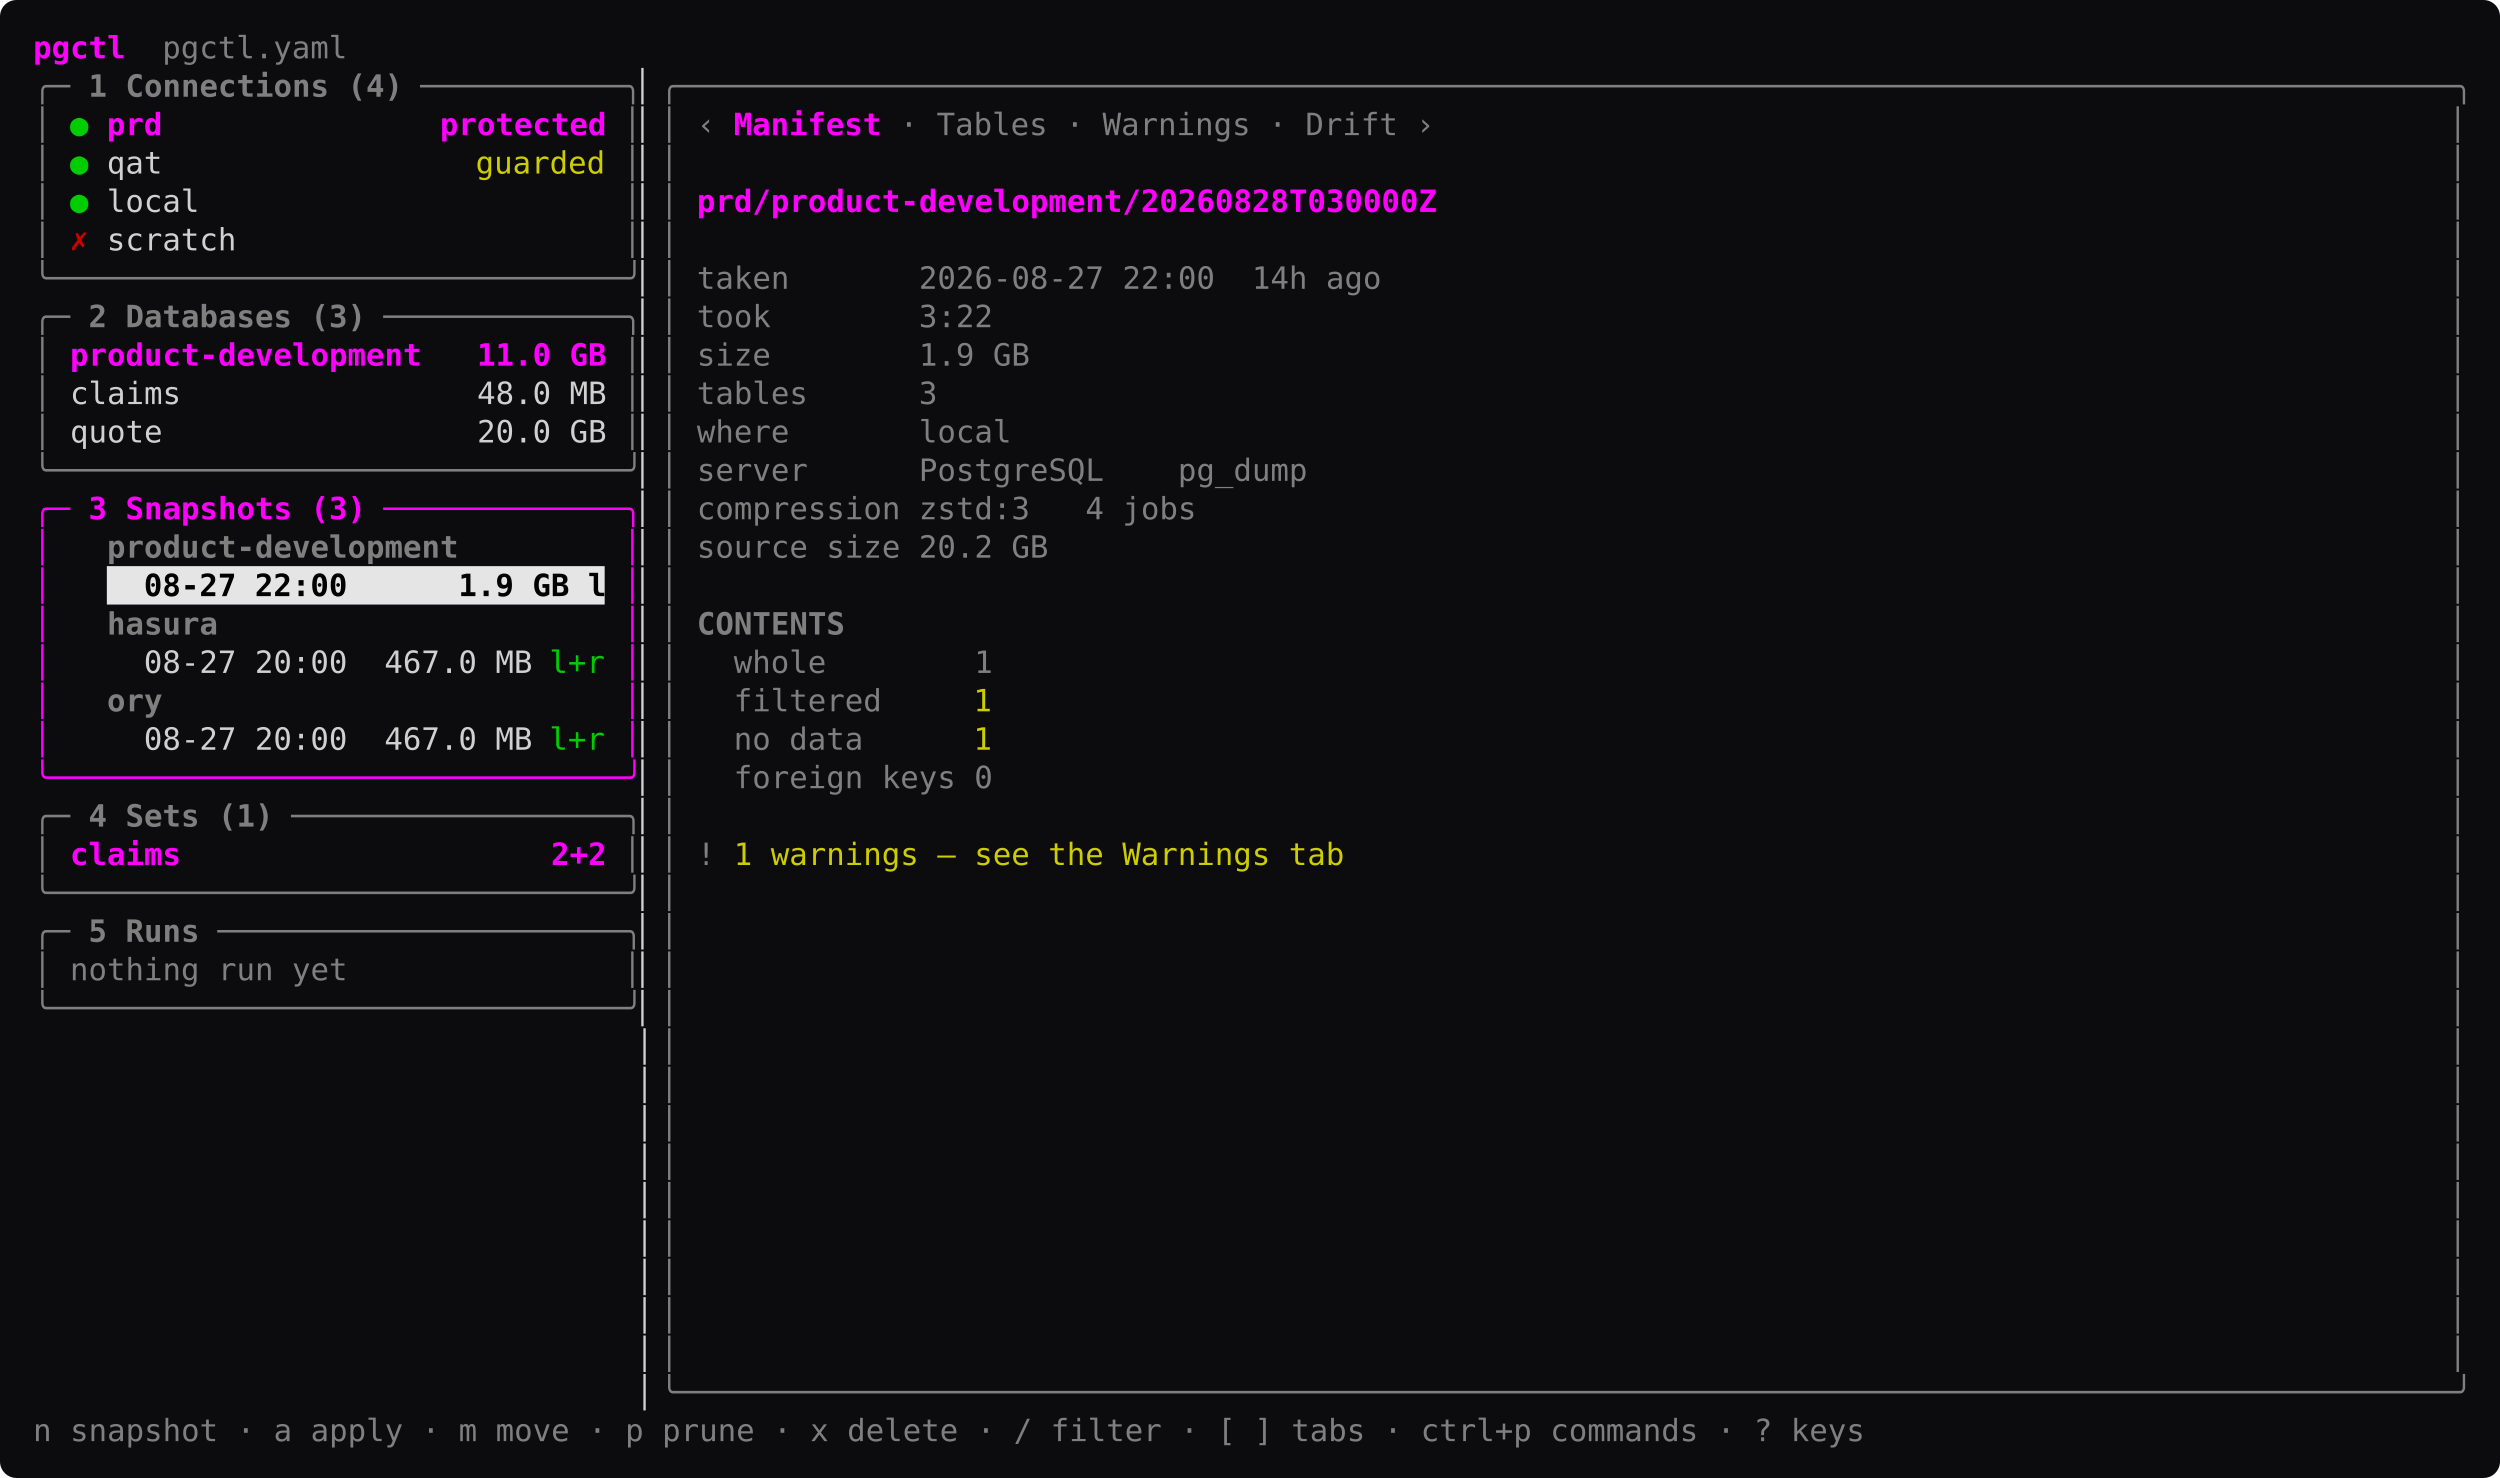
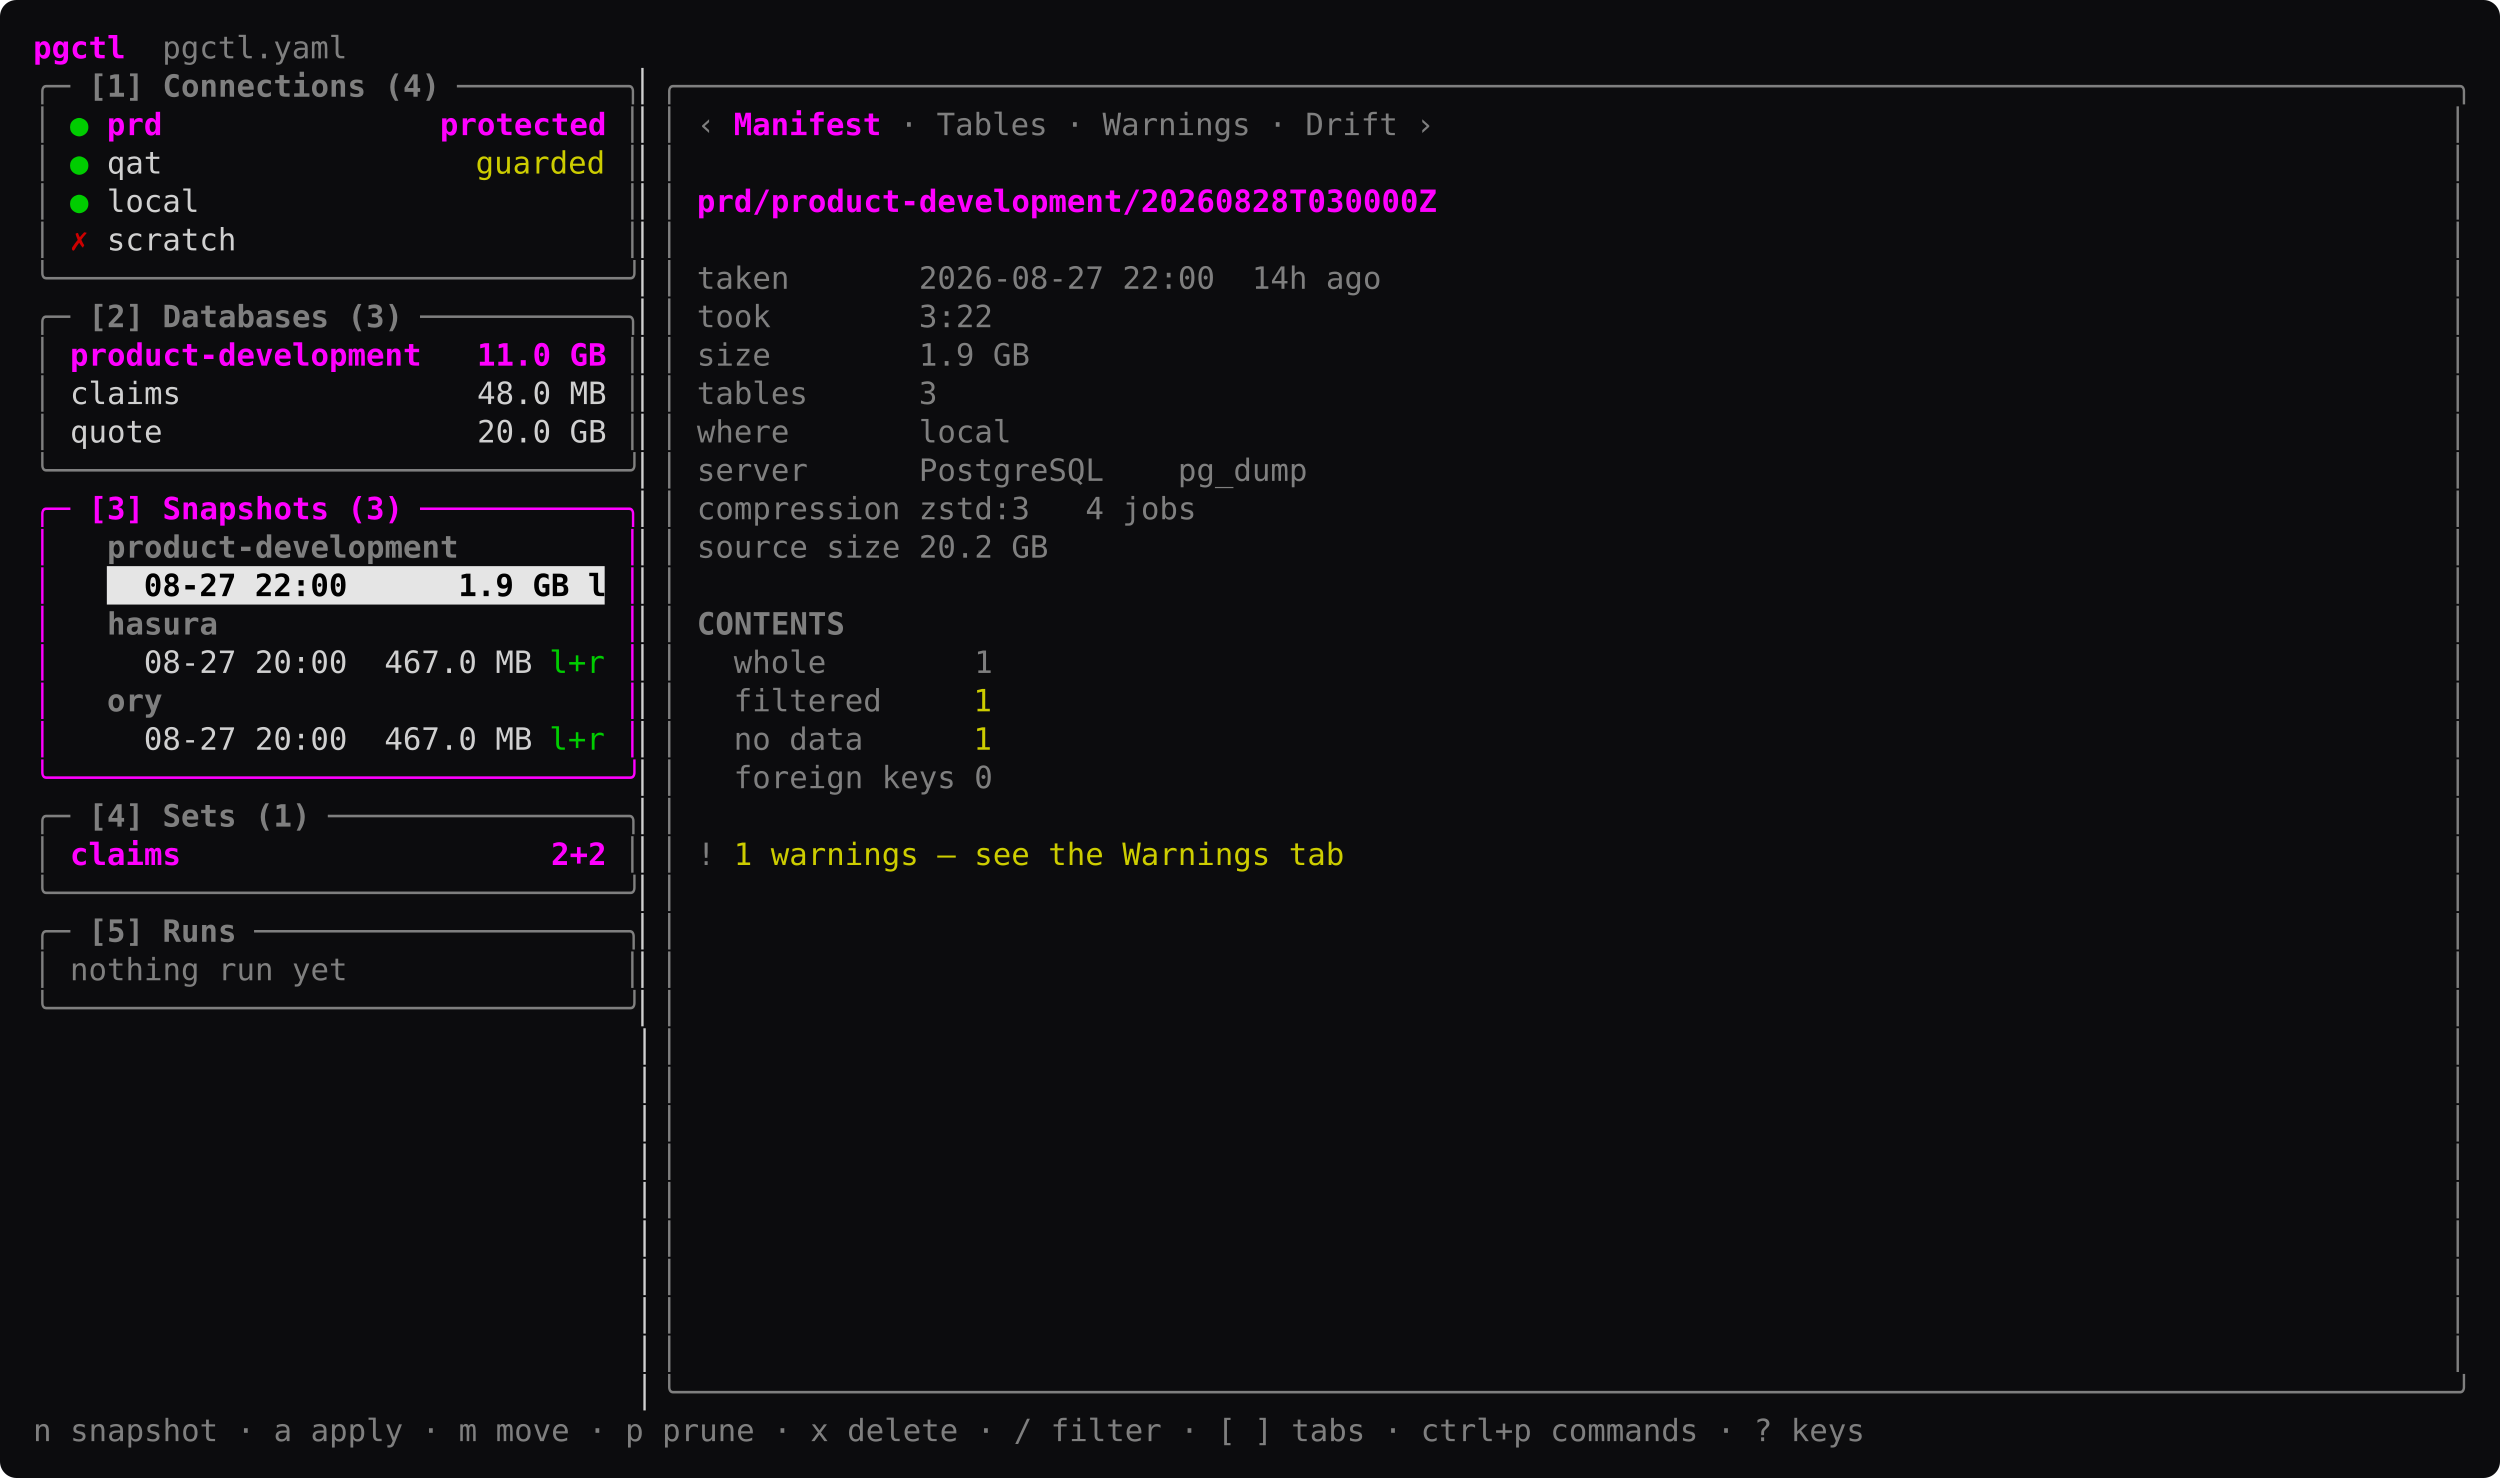
<svg xmlns="http://www.w3.org/2000/svg" width="1057.6" height="625.25" viewBox="0 0 1057.6 625.25" font-family="ui-monospace, 'SF Mono', SFMono-Regular, Menlo, Consolas, 'DejaVu Sans Mono', monospace" font-size="13" role="img">
  <rect width="1057.6" height="625.25" rx="7" fill="#0c0c0e" />
  <rect x="45.2" y="239.5" width="210.6" height="16.25" fill="#e5e5e5" />
  <text x="14" y="24.68" textLength="39" lengthAdjust="spacing" fill="#ff00ff" font-weight="600" xml:space="preserve">pgctl</text>
  <text x="53" y="24.68" textLength="93.6" lengthAdjust="spacing" fill="#7f7f7f" xml:space="preserve">  pgctl.yaml</text>
  <text x="14" y="40.92" textLength="15.6" lengthAdjust="spacing" fill="#7f7f7f" xml:space="preserve">╭─</text>
-   <text x="29.6" y="40.92" textLength="140.4" lengthAdjust="spacing" fill="#7f7f7f" font-weight="600" xml:space="preserve"> 1 Connections (4)</text>
-   <text x="177.8" y="40.92" textLength="93.6" lengthAdjust="spacing" fill="#7f7f7f" xml:space="preserve">───────────╮</text>
+   <text x="29.6" y="40.92" textLength="156" lengthAdjust="spacing" fill="#7f7f7f" font-weight="600" xml:space="preserve"> [1] Connections (4)</text>
+   <text x="193.4" y="40.92" textLength="78" lengthAdjust="spacing" fill="#7f7f7f" xml:space="preserve">─────────╮</text>
  <text x="271.4" y="40.92" textLength="7.8" lengthAdjust="spacing" fill="#d0d0d0" xml:space="preserve">▏</text>
  <text x="279.2" y="40.92" textLength="764.4" lengthAdjust="spacing" fill="#7f7f7f" xml:space="preserve">╭────────────────────────────────────────────────────────────────────────────────────────────────╮</text>
  <text x="14" y="57.17" textLength="7.8" lengthAdjust="spacing" fill="#7f7f7f" xml:space="preserve">│</text>
  <text x="29.6" y="57.17" textLength="7.8" lengthAdjust="spacing" fill="#00cd00" xml:space="preserve">●</text>
  <text x="45.2" y="57.17" textLength="210.6" lengthAdjust="spacing" fill="#ff00ff" font-weight="600" xml:space="preserve">prd               protected</text>
  <text x="263.6" y="57.17" textLength="7.8" lengthAdjust="spacing" fill="#7f7f7f" xml:space="preserve">│</text>
  <text x="271.4" y="57.17" textLength="7.8" lengthAdjust="spacing" fill="#d0d0d0" xml:space="preserve">▏</text>
  <text x="279.2" y="57.17" textLength="7.8" lengthAdjust="spacing" fill="#7f7f7f" xml:space="preserve">│</text>
  <text x="294.8" y="57.17" textLength="7.8" lengthAdjust="spacing" fill="#7f7f7f" xml:space="preserve">‹</text>
  <text x="310.4" y="57.17" textLength="7.8" lengthAdjust="spacing" fill="#ff00ff" font-weight="600" xml:space="preserve">M</text>
  <text x="318.2" y="57.17" textLength="7.8" lengthAdjust="spacing" fill="#ff00ff" font-weight="600" xml:space="preserve">a</text>
  <text x="326" y="57.17" textLength="7.8" lengthAdjust="spacing" fill="#ff00ff" font-weight="600" xml:space="preserve">n</text>
  <text x="333.8" y="57.17" textLength="7.8" lengthAdjust="spacing" fill="#ff00ff" font-weight="600" xml:space="preserve">i</text>
  <text x="341.6" y="57.17" textLength="7.8" lengthAdjust="spacing" fill="#ff00ff" font-weight="600" xml:space="preserve">f</text>
  <text x="349.4" y="57.17" textLength="7.8" lengthAdjust="spacing" fill="#ff00ff" font-weight="600" xml:space="preserve">e</text>
  <text x="357.2" y="57.17" textLength="7.8" lengthAdjust="spacing" fill="#ff00ff" font-weight="600" xml:space="preserve">s</text>
  <text x="365" y="57.17" textLength="7.8" lengthAdjust="spacing" fill="#ff00ff" font-weight="600" xml:space="preserve">t</text>
  <text x="380.6" y="57.17" textLength="7.8" lengthAdjust="spacing" fill="#7f7f7f" xml:space="preserve">·</text>
  <text x="388.4" y="57.17" textLength="54.6" lengthAdjust="spacing" fill="#7f7f7f" xml:space="preserve"> Tables</text>
  <text x="450.8" y="57.17" textLength="7.8" lengthAdjust="spacing" fill="#7f7f7f" xml:space="preserve">·</text>
  <text x="458.6" y="57.17" textLength="70.2" lengthAdjust="spacing" fill="#7f7f7f" xml:space="preserve"> Warnings</text>
  <text x="536.6" y="57.17" textLength="7.8" lengthAdjust="spacing" fill="#7f7f7f" xml:space="preserve">·</text>
  <text x="544.4" y="57.17" textLength="46.8" lengthAdjust="spacing" fill="#7f7f7f" xml:space="preserve"> Drift</text>
  <text x="599" y="57.17" textLength="7.8" lengthAdjust="spacing" fill="#7f7f7f" xml:space="preserve">›</text>
  <text x="1035.8" y="57.17" textLength="7.8" lengthAdjust="spacing" fill="#7f7f7f" xml:space="preserve">│</text>
  <text x="14" y="73.42" textLength="7.8" lengthAdjust="spacing" fill="#7f7f7f" xml:space="preserve">│</text>
  <text x="29.6" y="73.42" textLength="7.8" lengthAdjust="spacing" fill="#00cd00" xml:space="preserve">●</text>
  <text x="45.2" y="73.42" textLength="23.4" lengthAdjust="spacing" fill="#d0d0d0" xml:space="preserve">qat</text>
  <text x="201.2" y="73.42" textLength="54.6" lengthAdjust="spacing" fill="#cdcd00" xml:space="preserve">guarded</text>
  <text x="263.6" y="73.42" textLength="7.8" lengthAdjust="spacing" fill="#7f7f7f" xml:space="preserve">│</text>
  <text x="271.4" y="73.42" textLength="7.8" lengthAdjust="spacing" fill="#d0d0d0" xml:space="preserve">▏</text>
  <text x="279.2" y="73.42" textLength="7.8" lengthAdjust="spacing" fill="#7f7f7f" xml:space="preserve">│</text>
  <text x="1035.8" y="73.42" textLength="7.8" lengthAdjust="spacing" fill="#7f7f7f" xml:space="preserve">│</text>
  <text x="14" y="89.67" textLength="7.8" lengthAdjust="spacing" fill="#7f7f7f" xml:space="preserve">│</text>
  <text x="29.6" y="89.67" textLength="7.8" lengthAdjust="spacing" fill="#00cd00" xml:space="preserve">●</text>
  <text x="45.2" y="89.67" textLength="39" lengthAdjust="spacing" fill="#d0d0d0" xml:space="preserve">local</text>
  <text x="263.6" y="89.67" textLength="7.8" lengthAdjust="spacing" fill="#7f7f7f" xml:space="preserve">│</text>
  <text x="271.4" y="89.67" textLength="7.8" lengthAdjust="spacing" fill="#d0d0d0" xml:space="preserve">▏</text>
  <text x="279.2" y="89.67" textLength="7.8" lengthAdjust="spacing" fill="#7f7f7f" xml:space="preserve">│</text>
  <text x="294.8" y="89.67" textLength="312" lengthAdjust="spacing" fill="#ff00ff" font-weight="600" xml:space="preserve">prd/product-development/20260828T030000Z</text>
  <text x="1035.8" y="89.67" textLength="7.8" lengthAdjust="spacing" fill="#7f7f7f" xml:space="preserve">│</text>
  <text x="14" y="105.92" textLength="7.8" lengthAdjust="spacing" fill="#7f7f7f" xml:space="preserve">│</text>
  <text x="29.6" y="105.92" textLength="7.8" lengthAdjust="spacing" fill="#cd0000" font-weight="600" xml:space="preserve">✗</text>
  <text x="45.2" y="105.92" textLength="54.6" lengthAdjust="spacing" fill="#d0d0d0" xml:space="preserve">scratch</text>
  <text x="263.6" y="105.92" textLength="7.8" lengthAdjust="spacing" fill="#7f7f7f" xml:space="preserve">│</text>
  <text x="271.4" y="105.92" textLength="7.8" lengthAdjust="spacing" fill="#d0d0d0" xml:space="preserve">▏</text>
  <text x="279.2" y="105.92" textLength="7.8" lengthAdjust="spacing" fill="#7f7f7f" xml:space="preserve">│</text>
  <text x="1035.8" y="105.92" textLength="7.8" lengthAdjust="spacing" fill="#7f7f7f" xml:space="preserve">│</text>
  <text x="14" y="122.17" textLength="257.4" lengthAdjust="spacing" fill="#7f7f7f" xml:space="preserve">╰───────────────────────────────╯</text>
  <text x="271.4" y="122.17" textLength="7.8" lengthAdjust="spacing" fill="#d0d0d0" xml:space="preserve">▏</text>
  <text x="279.2" y="122.17" textLength="7.8" lengthAdjust="spacing" fill="#7f7f7f" xml:space="preserve">│</text>
  <text x="294.8" y="122.17" textLength="288.6" lengthAdjust="spacing" fill="#7f7f7f" xml:space="preserve">taken       2026-08-27 22:00  14h ago</text>
  <text x="1035.8" y="122.17" textLength="7.8" lengthAdjust="spacing" fill="#7f7f7f" xml:space="preserve">│</text>
  <text x="14" y="138.43" textLength="15.6" lengthAdjust="spacing" fill="#7f7f7f" xml:space="preserve">╭─</text>
-   <text x="29.6" y="138.43" textLength="124.8" lengthAdjust="spacing" fill="#7f7f7f" font-weight="600" xml:space="preserve"> 2 Databases (3)</text>
-   <text x="162.2" y="138.43" textLength="109.2" lengthAdjust="spacing" fill="#7f7f7f" xml:space="preserve">─────────────╮</text>
+   <text x="29.6" y="138.43" textLength="140.4" lengthAdjust="spacing" fill="#7f7f7f" font-weight="600" xml:space="preserve"> [2] Databases (3)</text>
+   <text x="177.8" y="138.43" textLength="93.6" lengthAdjust="spacing" fill="#7f7f7f" xml:space="preserve">───────────╮</text>
  <text x="271.4" y="138.43" textLength="7.8" lengthAdjust="spacing" fill="#d0d0d0" xml:space="preserve">▏</text>
  <text x="279.2" y="138.43" textLength="7.8" lengthAdjust="spacing" fill="#7f7f7f" xml:space="preserve">│</text>
  <text x="294.8" y="138.43" textLength="124.8" lengthAdjust="spacing" fill="#7f7f7f" xml:space="preserve">took        3:22</text>
  <text x="1035.8" y="138.43" textLength="7.8" lengthAdjust="spacing" fill="#7f7f7f" xml:space="preserve">│</text>
  <text x="14" y="154.68" textLength="7.8" lengthAdjust="spacing" fill="#7f7f7f" xml:space="preserve">│</text>
  <text x="29.6" y="154.68" textLength="226.2" lengthAdjust="spacing" fill="#ff00ff" font-weight="600" xml:space="preserve">product-development   11.0 GB</text>
  <text x="263.6" y="154.68" textLength="7.8" lengthAdjust="spacing" fill="#7f7f7f" xml:space="preserve">│</text>
  <text x="271.4" y="154.68" textLength="7.8" lengthAdjust="spacing" fill="#d0d0d0" xml:space="preserve">▏</text>
  <text x="279.2" y="154.68" textLength="7.8" lengthAdjust="spacing" fill="#7f7f7f" xml:space="preserve">│</text>
  <text x="294.8" y="154.68" textLength="140.4" lengthAdjust="spacing" fill="#7f7f7f" xml:space="preserve">size        1.9 GB</text>
  <text x="1035.8" y="154.68" textLength="7.8" lengthAdjust="spacing" fill="#7f7f7f" xml:space="preserve">│</text>
  <text x="14" y="170.93" textLength="7.8" lengthAdjust="spacing" fill="#7f7f7f" xml:space="preserve">│</text>
  <text x="21.8" y="170.93" textLength="234" lengthAdjust="spacing" fill="#d0d0d0" xml:space="preserve"> claims                48.0 MB</text>
  <text x="263.6" y="170.93" textLength="7.8" lengthAdjust="spacing" fill="#7f7f7f" xml:space="preserve">│</text>
  <text x="271.4" y="170.93" textLength="7.8" lengthAdjust="spacing" fill="#d0d0d0" xml:space="preserve">▏</text>
  <text x="279.2" y="170.93" textLength="7.8" lengthAdjust="spacing" fill="#7f7f7f" xml:space="preserve">│</text>
  <text x="294.8" y="170.93" textLength="101.4" lengthAdjust="spacing" fill="#7f7f7f" xml:space="preserve">tables      3</text>
  <text x="1035.8" y="170.93" textLength="7.8" lengthAdjust="spacing" fill="#7f7f7f" xml:space="preserve">│</text>
  <text x="14" y="187.18" textLength="7.8" lengthAdjust="spacing" fill="#7f7f7f" xml:space="preserve">│</text>
  <text x="21.8" y="187.18" textLength="234" lengthAdjust="spacing" fill="#d0d0d0" xml:space="preserve"> quote                 20.0 GB</text>
  <text x="263.6" y="187.18" textLength="7.8" lengthAdjust="spacing" fill="#7f7f7f" xml:space="preserve">│</text>
  <text x="271.4" y="187.18" textLength="7.8" lengthAdjust="spacing" fill="#d0d0d0" xml:space="preserve">▏</text>
  <text x="279.2" y="187.18" textLength="7.8" lengthAdjust="spacing" fill="#7f7f7f" xml:space="preserve">│</text>
  <text x="294.8" y="187.18" textLength="132.6" lengthAdjust="spacing" fill="#7f7f7f" xml:space="preserve">where       local</text>
  <text x="1035.8" y="187.18" textLength="7.8" lengthAdjust="spacing" fill="#7f7f7f" xml:space="preserve">│</text>
  <text x="14" y="203.43" textLength="257.4" lengthAdjust="spacing" fill="#7f7f7f" xml:space="preserve">╰───────────────────────────────╯</text>
  <text x="271.4" y="203.43" textLength="7.8" lengthAdjust="spacing" fill="#d0d0d0" xml:space="preserve">▏</text>
  <text x="279.2" y="203.43" textLength="7.8" lengthAdjust="spacing" fill="#7f7f7f" xml:space="preserve">│</text>
  <text x="294.8" y="203.43" textLength="257.4" lengthAdjust="spacing" fill="#7f7f7f" xml:space="preserve">server      PostgreSQL    pg_dump</text>
  <text x="1035.8" y="203.43" textLength="7.8" lengthAdjust="spacing" fill="#7f7f7f" xml:space="preserve">│</text>
  <text x="14" y="219.68" textLength="15.6" lengthAdjust="spacing" fill="#ff00ff" xml:space="preserve">╭─</text>
-   <text x="29.6" y="219.68" textLength="124.8" lengthAdjust="spacing" fill="#ff00ff" font-weight="600" xml:space="preserve"> 3 Snapshots (3)</text>
-   <text x="162.2" y="219.68" textLength="109.2" lengthAdjust="spacing" fill="#ff00ff" xml:space="preserve">─────────────╮</text>
+   <text x="29.6" y="219.68" textLength="140.4" lengthAdjust="spacing" fill="#ff00ff" font-weight="600" xml:space="preserve"> [3] Snapshots (3)</text>
+   <text x="177.8" y="219.68" textLength="93.6" lengthAdjust="spacing" fill="#ff00ff" xml:space="preserve">───────────╮</text>
  <text x="271.4" y="219.68" textLength="7.8" lengthAdjust="spacing" fill="#d0d0d0" xml:space="preserve">▏</text>
  <text x="279.2" y="219.68" textLength="7.8" lengthAdjust="spacing" fill="#7f7f7f" xml:space="preserve">│</text>
  <text x="294.8" y="219.68" textLength="210.6" lengthAdjust="spacing" fill="#7f7f7f" xml:space="preserve">compression zstd:3   4 jobs</text>
  <text x="1035.8" y="219.68" textLength="7.8" lengthAdjust="spacing" fill="#7f7f7f" xml:space="preserve">│</text>
  <text x="14" y="235.93" textLength="7.8" lengthAdjust="spacing" fill="#ff00ff" xml:space="preserve">│</text>
  <text x="29.6" y="235.93" textLength="163.8" lengthAdjust="spacing" fill="#7f7f7f" font-weight="600" xml:space="preserve">  product-development</text>
  <text x="263.6" y="235.93" textLength="7.8" lengthAdjust="spacing" fill="#ff00ff" xml:space="preserve">│</text>
  <text x="271.4" y="235.93" textLength="7.8" lengthAdjust="spacing" fill="#d0d0d0" xml:space="preserve">▏</text>
  <text x="279.2" y="235.93" textLength="7.8" lengthAdjust="spacing" fill="#7f7f7f" xml:space="preserve">│</text>
  <text x="294.8" y="235.93" textLength="148.2" lengthAdjust="spacing" fill="#7f7f7f" xml:space="preserve">source size 20.2 GB</text>
  <text x="1035.8" y="235.93" textLength="7.8" lengthAdjust="spacing" fill="#7f7f7f" xml:space="preserve">│</text>
  <text x="14" y="252.18" textLength="7.8" lengthAdjust="spacing" fill="#ff00ff" xml:space="preserve">│</text>
  <text x="45.2" y="252.18" textLength="210.6" lengthAdjust="spacing" fill="#000000" font-weight="600" xml:space="preserve">  08-27 22:00      1.9 GB l</text>
  <text x="263.6" y="252.18" textLength="7.8" lengthAdjust="spacing" fill="#ff00ff" xml:space="preserve">│</text>
  <text x="271.4" y="252.18" textLength="7.8" lengthAdjust="spacing" fill="#d0d0d0" xml:space="preserve">▏</text>
  <text x="279.2" y="252.18" textLength="7.8" lengthAdjust="spacing" fill="#7f7f7f" xml:space="preserve">│</text>
  <text x="1035.8" y="252.18" textLength="7.8" lengthAdjust="spacing" fill="#7f7f7f" xml:space="preserve">│</text>
  <text x="14" y="268.43" textLength="7.8" lengthAdjust="spacing" fill="#ff00ff" xml:space="preserve">│</text>
  <text x="29.6" y="268.43" textLength="62.4" lengthAdjust="spacing" fill="#7f7f7f" font-weight="600" xml:space="preserve">  hasura</text>
  <text x="263.6" y="268.43" textLength="7.8" lengthAdjust="spacing" fill="#ff00ff" xml:space="preserve">│</text>
  <text x="271.4" y="268.43" textLength="7.8" lengthAdjust="spacing" fill="#d0d0d0" xml:space="preserve">▏</text>
  <text x="279.2" y="268.43" textLength="7.8" lengthAdjust="spacing" fill="#7f7f7f" xml:space="preserve">│</text>
  <text x="294.8" y="268.43" textLength="62.4" lengthAdjust="spacing" fill="#7f7f7f" font-weight="600" xml:space="preserve">CONTENTS</text>
  <text x="1035.8" y="268.43" textLength="7.8" lengthAdjust="spacing" fill="#7f7f7f" xml:space="preserve">│</text>
  <text x="14" y="284.68" textLength="7.8" lengthAdjust="spacing" fill="#ff00ff" xml:space="preserve">│</text>
  <text x="45.2" y="284.68" textLength="179.4" lengthAdjust="spacing" fill="#d0d0d0" xml:space="preserve">  08-27 20:00  467.0 MB</text>
  <text x="232.4" y="284.68" textLength="23.4" lengthAdjust="spacing" fill="#00cd00" xml:space="preserve">l+r</text>
  <text x="263.6" y="284.68" textLength="7.8" lengthAdjust="spacing" fill="#ff00ff" xml:space="preserve">│</text>
  <text x="271.4" y="284.68" textLength="7.8" lengthAdjust="spacing" fill="#d0d0d0" xml:space="preserve">▏</text>
  <text x="279.2" y="284.68" textLength="7.8" lengthAdjust="spacing" fill="#7f7f7f" xml:space="preserve">│</text>
  <text x="310.4" y="284.68" textLength="109.2" lengthAdjust="spacing" fill="#7f7f7f" xml:space="preserve">whole        1</text>
  <text x="1035.8" y="284.68" textLength="7.8" lengthAdjust="spacing" fill="#7f7f7f" xml:space="preserve">│</text>
  <text x="14" y="300.93" textLength="7.8" lengthAdjust="spacing" fill="#ff00ff" xml:space="preserve">│</text>
  <text x="29.6" y="300.93" textLength="39" lengthAdjust="spacing" fill="#7f7f7f" font-weight="600" xml:space="preserve">  ory</text>
  <text x="263.6" y="300.93" textLength="7.8" lengthAdjust="spacing" fill="#ff00ff" xml:space="preserve">│</text>
  <text x="271.4" y="300.93" textLength="7.8" lengthAdjust="spacing" fill="#d0d0d0" xml:space="preserve">▏</text>
  <text x="279.2" y="300.93" textLength="7.8" lengthAdjust="spacing" fill="#7f7f7f" xml:space="preserve">│</text>
  <text x="310.4" y="300.93" textLength="62.4" lengthAdjust="spacing" fill="#7f7f7f" xml:space="preserve">filtered</text>
  <text x="411.8" y="300.93" textLength="7.8" lengthAdjust="spacing" fill="#cdcd00" xml:space="preserve">1</text>
  <text x="1035.8" y="300.93" textLength="7.8" lengthAdjust="spacing" fill="#7f7f7f" xml:space="preserve">│</text>
  <text x="14" y="317.18" textLength="7.8" lengthAdjust="spacing" fill="#ff00ff" xml:space="preserve">│</text>
  <text x="45.2" y="317.18" textLength="179.4" lengthAdjust="spacing" fill="#d0d0d0" xml:space="preserve">  08-27 20:00  467.0 MB</text>
  <text x="232.4" y="317.18" textLength="23.4" lengthAdjust="spacing" fill="#00cd00" xml:space="preserve">l+r</text>
  <text x="263.6" y="317.18" textLength="7.8" lengthAdjust="spacing" fill="#ff00ff" xml:space="preserve">│</text>
  <text x="271.4" y="317.18" textLength="7.8" lengthAdjust="spacing" fill="#d0d0d0" xml:space="preserve">▏</text>
  <text x="279.2" y="317.18" textLength="7.8" lengthAdjust="spacing" fill="#7f7f7f" xml:space="preserve">│</text>
  <text x="310.4" y="317.18" textLength="54.6" lengthAdjust="spacing" fill="#7f7f7f" xml:space="preserve">no data</text>
  <text x="411.8" y="317.18" textLength="7.8" lengthAdjust="spacing" fill="#cdcd00" xml:space="preserve">1</text>
  <text x="1035.8" y="317.18" textLength="7.8" lengthAdjust="spacing" fill="#7f7f7f" xml:space="preserve">│</text>
  <text x="14" y="333.43" textLength="257.4" lengthAdjust="spacing" fill="#ff00ff" xml:space="preserve">╰───────────────────────────────╯</text>
  <text x="271.4" y="333.43" textLength="7.8" lengthAdjust="spacing" fill="#d0d0d0" xml:space="preserve">▏</text>
  <text x="279.2" y="333.43" textLength="7.8" lengthAdjust="spacing" fill="#7f7f7f" xml:space="preserve">│</text>
  <text x="310.4" y="333.43" textLength="109.2" lengthAdjust="spacing" fill="#7f7f7f" xml:space="preserve">foreign keys 0</text>
  <text x="1035.8" y="333.43" textLength="7.8" lengthAdjust="spacing" fill="#7f7f7f" xml:space="preserve">│</text>
  <text x="14" y="349.68" textLength="15.6" lengthAdjust="spacing" fill="#7f7f7f" xml:space="preserve">╭─</text>
-   <text x="29.6" y="349.68" textLength="85.8" lengthAdjust="spacing" fill="#7f7f7f" font-weight="600" xml:space="preserve"> 4 Sets (1)</text>
-   <text x="123.2" y="349.68" textLength="148.2" lengthAdjust="spacing" fill="#7f7f7f" xml:space="preserve">──────────────────╮</text>
+   <text x="29.6" y="349.68" textLength="101.4" lengthAdjust="spacing" fill="#7f7f7f" font-weight="600" xml:space="preserve"> [4] Sets (1)</text>
+   <text x="138.8" y="349.68" textLength="132.6" lengthAdjust="spacing" fill="#7f7f7f" xml:space="preserve">────────────────╮</text>
  <text x="271.4" y="349.68" textLength="7.8" lengthAdjust="spacing" fill="#d0d0d0" xml:space="preserve">▏</text>
  <text x="279.2" y="349.68" textLength="7.8" lengthAdjust="spacing" fill="#7f7f7f" xml:space="preserve">│</text>
  <text x="1035.8" y="349.68" textLength="7.8" lengthAdjust="spacing" fill="#7f7f7f" xml:space="preserve">│</text>
  <text x="14" y="365.93" textLength="7.8" lengthAdjust="spacing" fill="#7f7f7f" xml:space="preserve">│</text>
  <text x="29.6" y="365.93" textLength="226.2" lengthAdjust="spacing" fill="#ff00ff" font-weight="600" xml:space="preserve">claims                    2+2</text>
  <text x="263.6" y="365.93" textLength="7.8" lengthAdjust="spacing" fill="#7f7f7f" xml:space="preserve">│</text>
  <text x="271.4" y="365.93" textLength="7.8" lengthAdjust="spacing" fill="#d0d0d0" xml:space="preserve">▏</text>
  <text x="279.2" y="365.93" textLength="7.8" lengthAdjust="spacing" fill="#7f7f7f" xml:space="preserve">│</text>
  <text x="294.8" y="365.93" textLength="7.8" lengthAdjust="spacing" fill="#7f7f7f" xml:space="preserve">!</text>
  <text x="310.4" y="365.93" textLength="257.4" lengthAdjust="spacing" fill="#cdcd00" xml:space="preserve">1 warnings — see the Warnings tab</text>
  <text x="1035.8" y="365.93" textLength="7.8" lengthAdjust="spacing" fill="#7f7f7f" xml:space="preserve">│</text>
  <text x="14" y="382.18" textLength="257.4" lengthAdjust="spacing" fill="#7f7f7f" xml:space="preserve">╰───────────────────────────────╯</text>
  <text x="271.4" y="382.18" textLength="7.8" lengthAdjust="spacing" fill="#d0d0d0" xml:space="preserve">▏</text>
  <text x="279.2" y="382.18" textLength="7.8" lengthAdjust="spacing" fill="#7f7f7f" xml:space="preserve">│</text>
  <text x="1035.8" y="382.18" textLength="7.8" lengthAdjust="spacing" fill="#7f7f7f" xml:space="preserve">│</text>
  <text x="14" y="398.43" textLength="15.6" lengthAdjust="spacing" fill="#7f7f7f" xml:space="preserve">╭─</text>
-   <text x="29.6" y="398.43" textLength="54.6" lengthAdjust="spacing" fill="#7f7f7f" font-weight="600" xml:space="preserve"> 5 Runs</text>
-   <text x="92" y="398.43" textLength="179.4" lengthAdjust="spacing" fill="#7f7f7f" xml:space="preserve">──────────────────────╮</text>
+   <text x="29.6" y="398.43" textLength="70.2" lengthAdjust="spacing" fill="#7f7f7f" font-weight="600" xml:space="preserve"> [5] Runs</text>
+   <text x="107.6" y="398.43" textLength="163.8" lengthAdjust="spacing" fill="#7f7f7f" xml:space="preserve">────────────────────╮</text>
  <text x="271.4" y="398.43" textLength="7.8" lengthAdjust="spacing" fill="#d0d0d0" xml:space="preserve">▏</text>
  <text x="279.2" y="398.43" textLength="7.8" lengthAdjust="spacing" fill="#7f7f7f" xml:space="preserve">│</text>
  <text x="1035.8" y="398.43" textLength="7.8" lengthAdjust="spacing" fill="#7f7f7f" xml:space="preserve">│</text>
  <text x="14" y="414.68" textLength="7.8" lengthAdjust="spacing" fill="#7f7f7f" xml:space="preserve">│</text>
  <text x="29.6" y="414.68" textLength="117" lengthAdjust="spacing" fill="#7f7f7f" xml:space="preserve">nothing run yet</text>
  <text x="263.6" y="414.68" textLength="7.8" lengthAdjust="spacing" fill="#7f7f7f" xml:space="preserve">│</text>
  <text x="271.4" y="414.68" textLength="7.8" lengthAdjust="spacing" fill="#d0d0d0" xml:space="preserve">▏</text>
  <text x="279.2" y="414.68" textLength="7.8" lengthAdjust="spacing" fill="#7f7f7f" xml:space="preserve">│</text>
  <text x="1035.8" y="414.68" textLength="7.8" lengthAdjust="spacing" fill="#7f7f7f" xml:space="preserve">│</text>
  <text x="14" y="430.93" textLength="257.4" lengthAdjust="spacing" fill="#7f7f7f" xml:space="preserve">╰───────────────────────────────╯</text>
  <text x="271.4" y="430.93" textLength="7.8" lengthAdjust="spacing" fill="#d0d0d0" xml:space="preserve">▏</text>
  <text x="279.2" y="430.93" textLength="7.8" lengthAdjust="spacing" fill="#7f7f7f" xml:space="preserve">│</text>
  <text x="1035.8" y="430.93" textLength="7.8" lengthAdjust="spacing" fill="#7f7f7f" xml:space="preserve">│</text>
  <text x="14" y="447.18" textLength="265.2" lengthAdjust="spacing" fill="#d0d0d0" xml:space="preserve">                                 ▏</text>
  <text x="279.2" y="447.18" textLength="7.8" lengthAdjust="spacing" fill="#7f7f7f" xml:space="preserve">│</text>
  <text x="1035.8" y="447.18" textLength="7.8" lengthAdjust="spacing" fill="#7f7f7f" xml:space="preserve">│</text>
  <text x="14" y="463.43" textLength="265.2" lengthAdjust="spacing" fill="#d0d0d0" xml:space="preserve">                                 ▏</text>
  <text x="279.2" y="463.43" textLength="7.8" lengthAdjust="spacing" fill="#7f7f7f" xml:space="preserve">│</text>
  <text x="1035.8" y="463.43" textLength="7.8" lengthAdjust="spacing" fill="#7f7f7f" xml:space="preserve">│</text>
  <text x="14" y="479.68" textLength="265.2" lengthAdjust="spacing" fill="#d0d0d0" xml:space="preserve">                                 ▏</text>
  <text x="279.2" y="479.68" textLength="7.8" lengthAdjust="spacing" fill="#7f7f7f" xml:space="preserve">│</text>
  <text x="1035.8" y="479.68" textLength="7.8" lengthAdjust="spacing" fill="#7f7f7f" xml:space="preserve">│</text>
  <text x="14" y="495.93" textLength="265.2" lengthAdjust="spacing" fill="#d0d0d0" xml:space="preserve">                                 ▏</text>
  <text x="279.2" y="495.93" textLength="7.8" lengthAdjust="spacing" fill="#7f7f7f" xml:space="preserve">│</text>
  <text x="1035.8" y="495.93" textLength="7.8" lengthAdjust="spacing" fill="#7f7f7f" xml:space="preserve">│</text>
  <text x="14" y="512.17" textLength="265.2" lengthAdjust="spacing" fill="#d0d0d0" xml:space="preserve">                                 ▏</text>
  <text x="279.2" y="512.17" textLength="7.8" lengthAdjust="spacing" fill="#7f7f7f" xml:space="preserve">│</text>
  <text x="1035.8" y="512.17" textLength="7.8" lengthAdjust="spacing" fill="#7f7f7f" xml:space="preserve">│</text>
  <text x="14" y="528.42" textLength="265.2" lengthAdjust="spacing" fill="#d0d0d0" xml:space="preserve">                                 ▏</text>
  <text x="279.2" y="528.42" textLength="7.8" lengthAdjust="spacing" fill="#7f7f7f" xml:space="preserve">│</text>
  <text x="1035.8" y="528.42" textLength="7.8" lengthAdjust="spacing" fill="#7f7f7f" xml:space="preserve">│</text>
  <text x="14" y="544.67" textLength="265.2" lengthAdjust="spacing" fill="#d0d0d0" xml:space="preserve">                                 ▏</text>
  <text x="279.2" y="544.67" textLength="7.8" lengthAdjust="spacing" fill="#7f7f7f" xml:space="preserve">│</text>
  <text x="1035.8" y="544.67" textLength="7.8" lengthAdjust="spacing" fill="#7f7f7f" xml:space="preserve">│</text>
  <text x="14" y="560.92" textLength="265.2" lengthAdjust="spacing" fill="#d0d0d0" xml:space="preserve">                                 ▏</text>
  <text x="279.2" y="560.92" textLength="7.8" lengthAdjust="spacing" fill="#7f7f7f" xml:space="preserve">│</text>
  <text x="1035.8" y="560.92" textLength="7.8" lengthAdjust="spacing" fill="#7f7f7f" xml:space="preserve">│</text>
  <text x="14" y="577.17" textLength="265.2" lengthAdjust="spacing" fill="#d0d0d0" xml:space="preserve">                                 ▏</text>
  <text x="279.2" y="577.17" textLength="7.8" lengthAdjust="spacing" fill="#7f7f7f" xml:space="preserve">│</text>
  <text x="1035.8" y="577.17" textLength="7.8" lengthAdjust="spacing" fill="#7f7f7f" xml:space="preserve">│</text>
  <text x="14" y="593.42" textLength="265.2" lengthAdjust="spacing" fill="#d0d0d0" xml:space="preserve">                                 ▏</text>
  <text x="279.2" y="593.42" textLength="764.4" lengthAdjust="spacing" fill="#7f7f7f" xml:space="preserve">╰────────────────────────────────────────────────────────────────────────────────────────────────╯</text>
  <text x="14" y="609.67" textLength="772.2" lengthAdjust="spacing" fill="#7f7f7f" xml:space="preserve">n snapshot · a apply · m move · p prune · x delete · / filter · [ ] tabs · ctrl+p commands · ? keys</text>
</svg>
